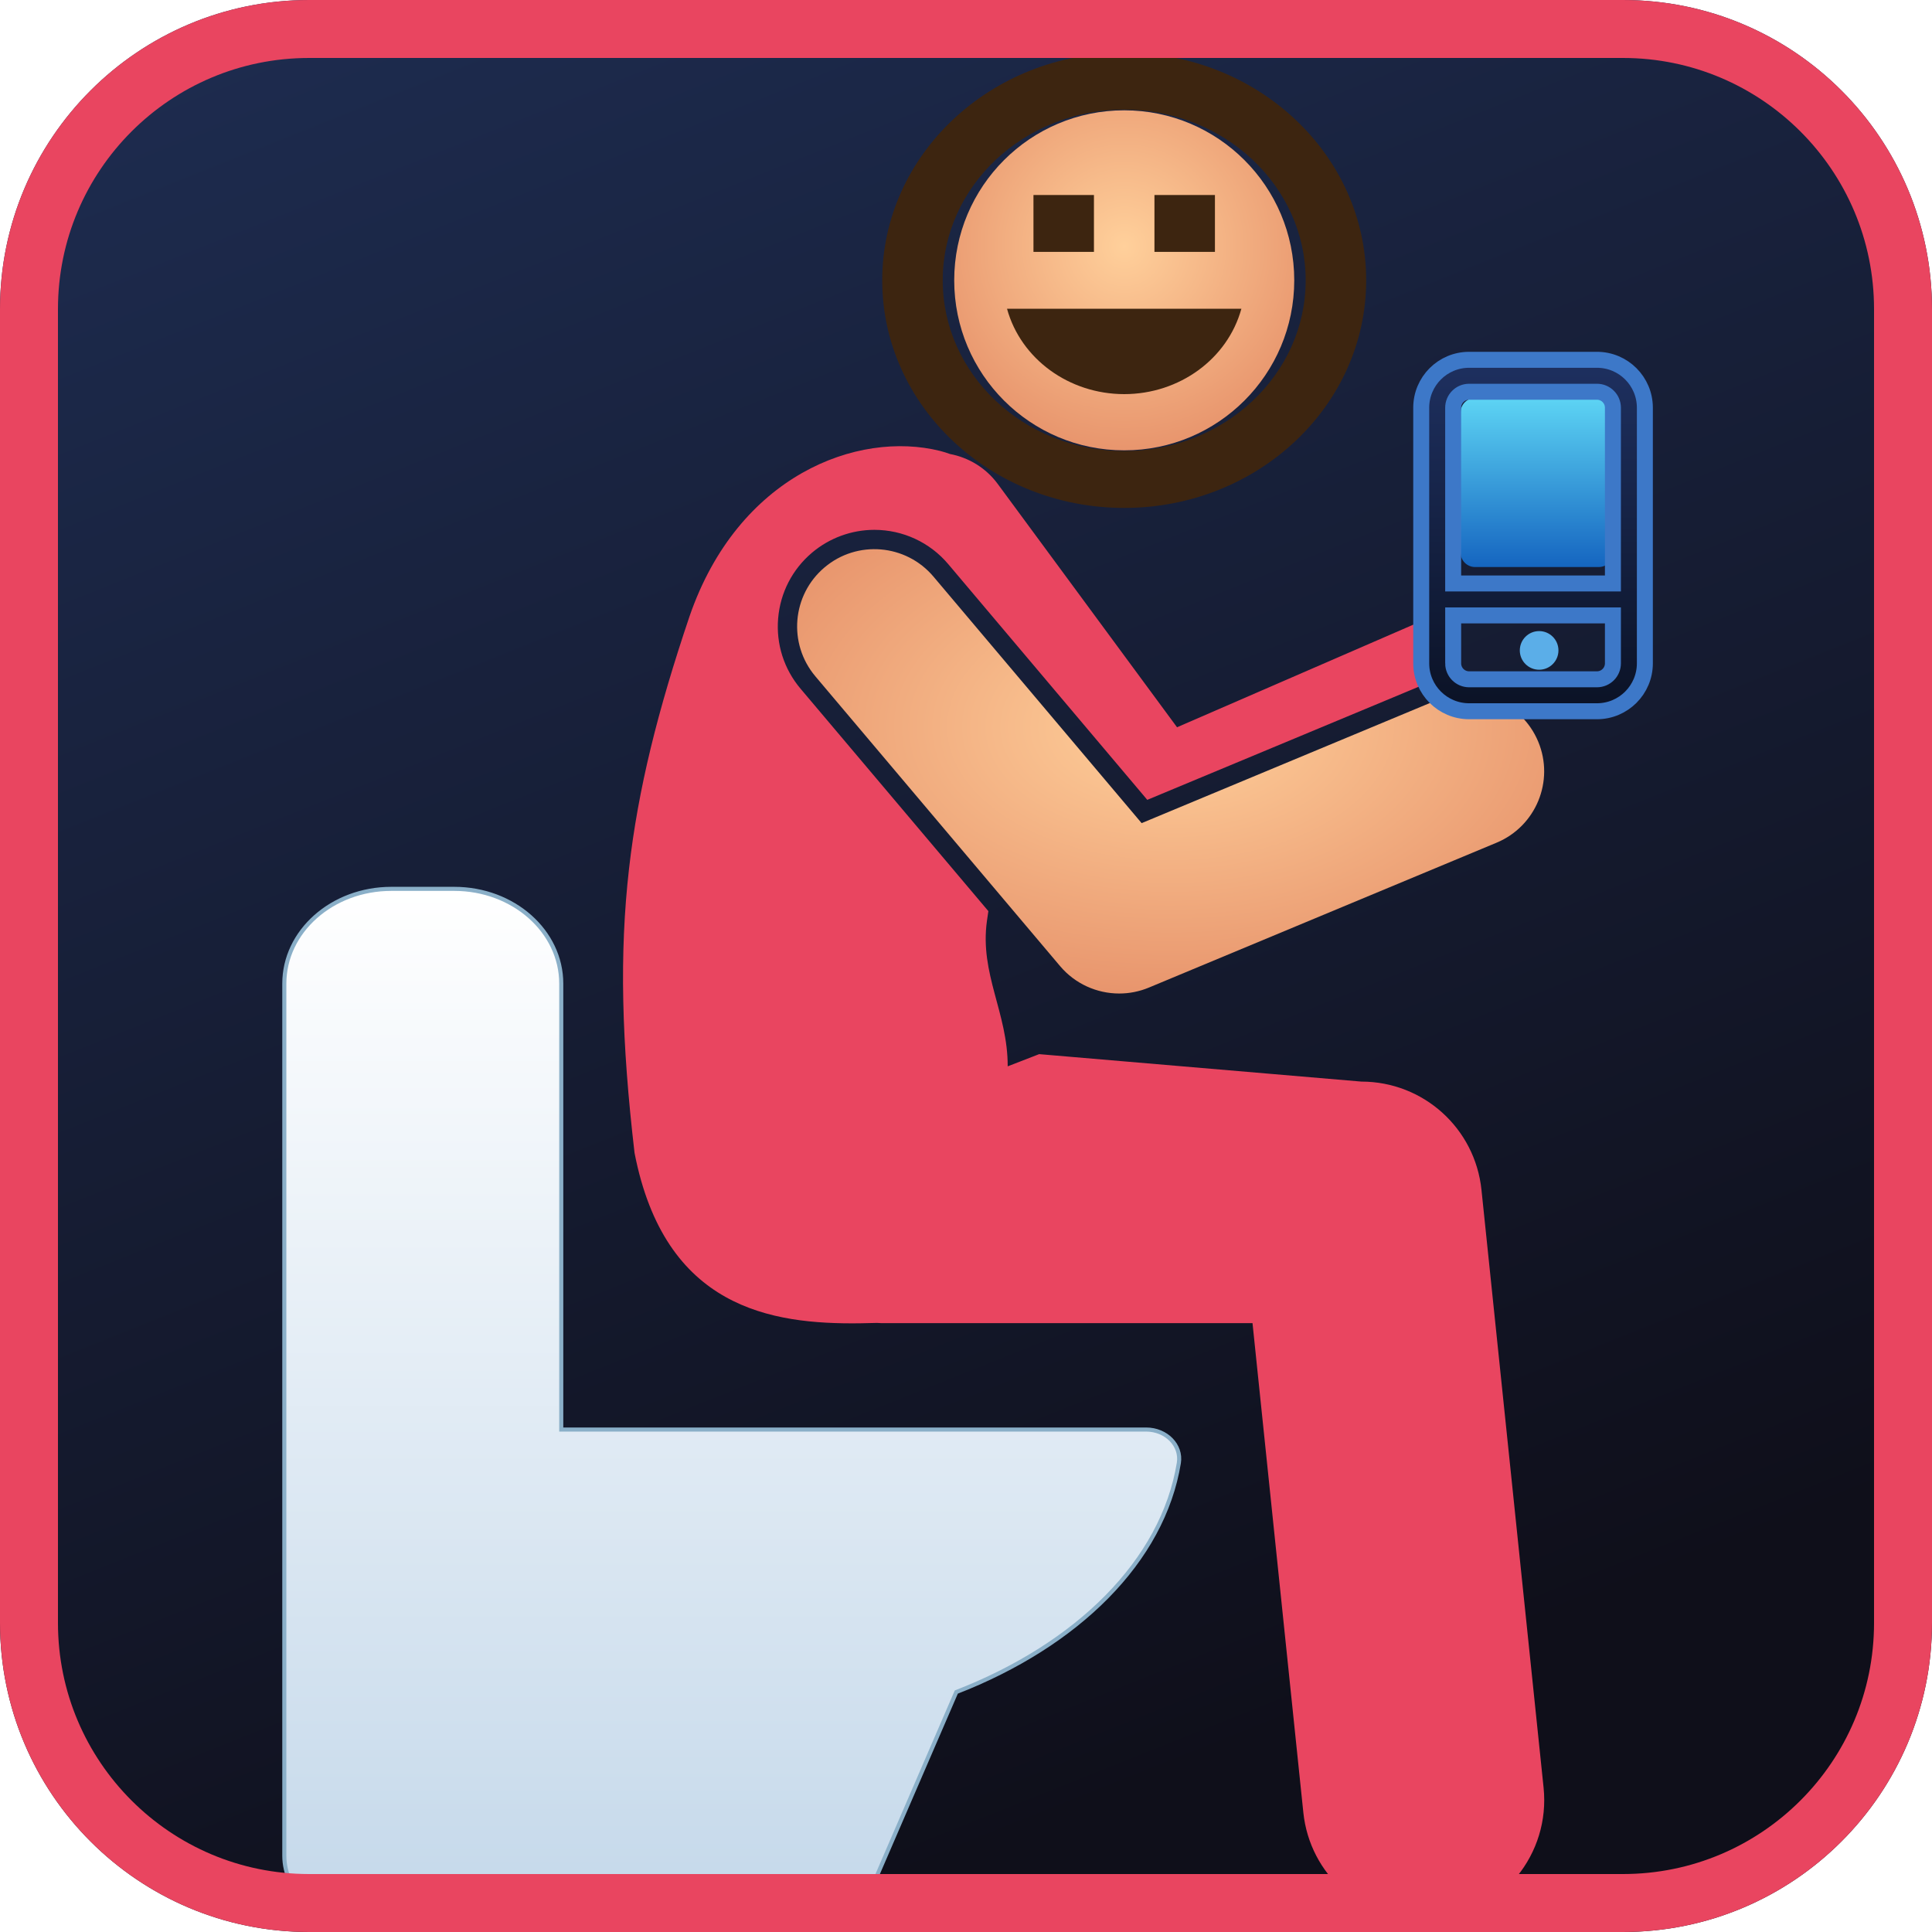
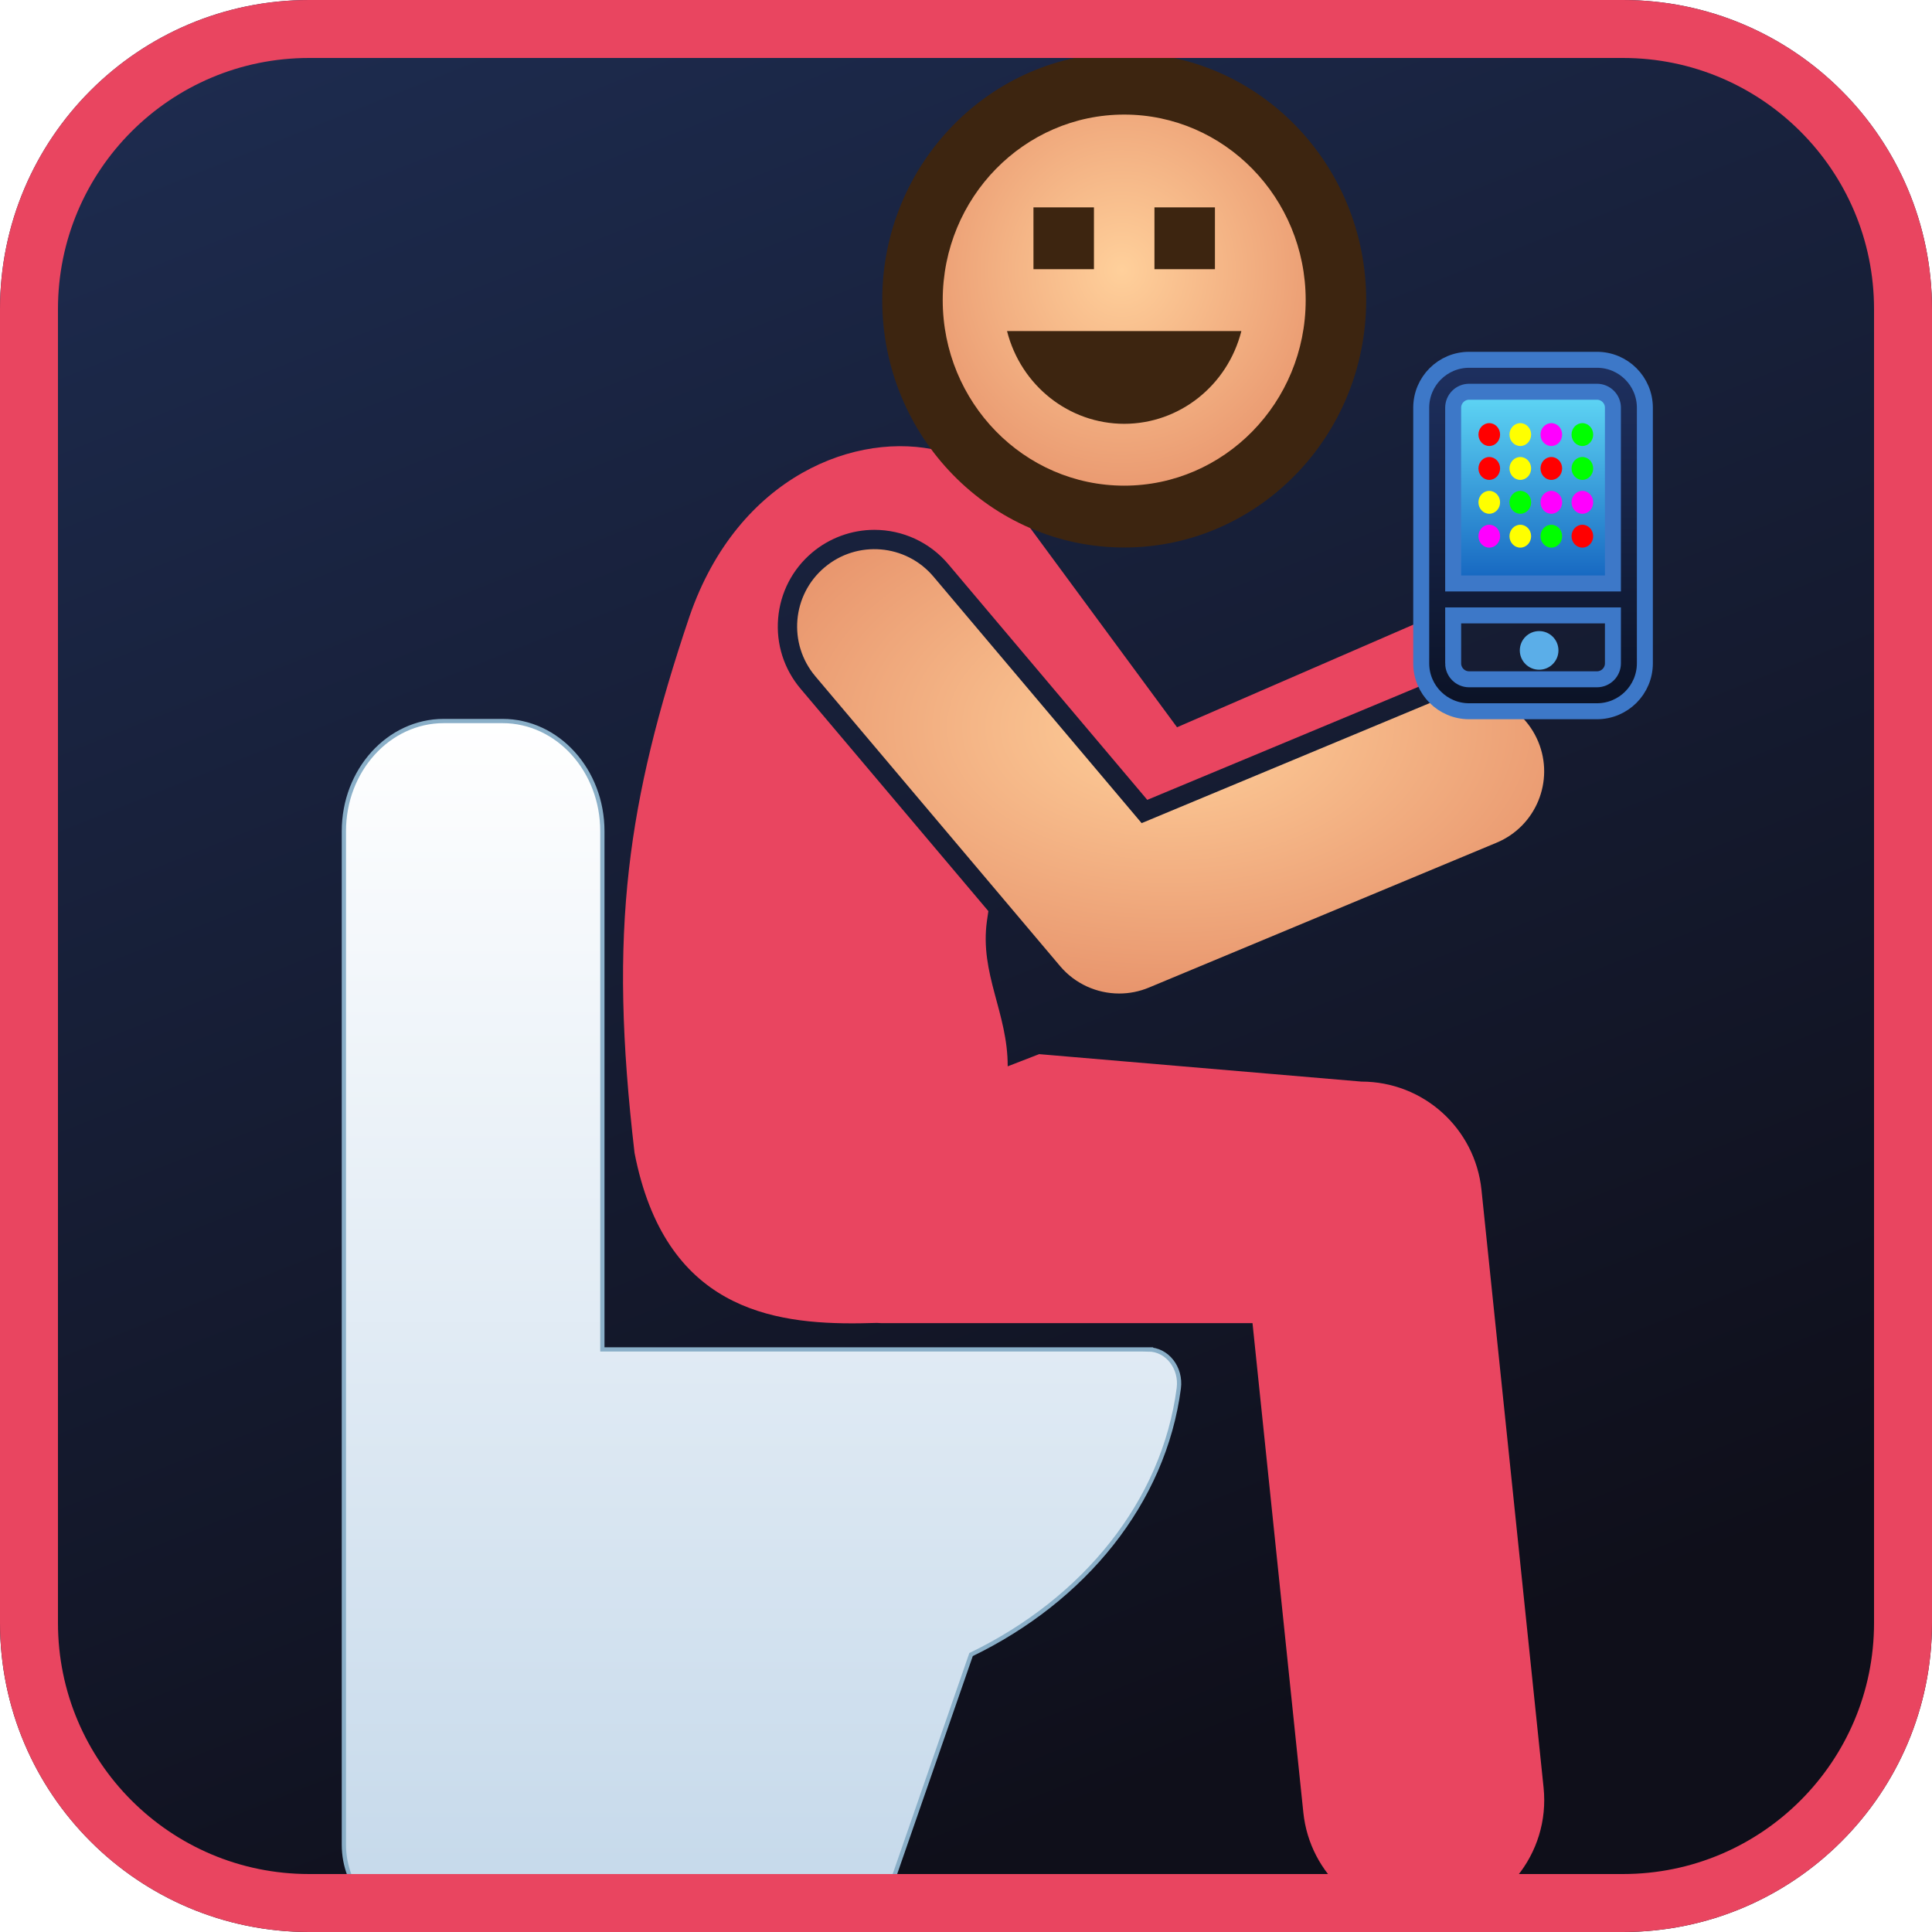
- <svg xmlns="http://www.w3.org/2000/svg" viewBox="-20 0 200 200" width="512" height="512">
-   <defs>
+ <svg xmlns="http://www.w3.org/2000/svg" xmlns:xlink="http://www.w3.org/1999/xlink" viewBox="-20 0 200 200" width="512" height="512" version="1.1" id="svg14">
+   <defs id="defs10">
    <linearGradient id="bgG" x1="0" y1="0" x2="0.4" y2="1">
-       <stop offset="0%" stop-color="#1e2d52" />
-       <stop offset="100%" stop-color="#0f0f1a" />
+       <stop offset="0%" stop-color="#1e2d52" id="stop1" />
+       <stop offset="100%" stop-color="#0f0f1a" id="stop2" />
    </linearGradient>
-     <linearGradient id="toiletG" x1="0" y1="0" x2="0" y2="1">
-       <stop offset="0%" stop-color="#ffffff" />
-       <stop offset="100%" stop-color="#c4d8ea" />
+     <linearGradient id="toiletG" x1="9.909" y1="85.435" x2="9.909" y2="185.433" gradientTransform="matrix(0.8685943,0,0,1.248901,6.794103,-32.30416)" gradientUnits="userSpaceOnUse">
+       <stop offset="0%" stop-color="#ffffff" id="stop3" />
+       <stop offset="100%" stop-color="#c4d8ea" id="stop4" />
    </linearGradient>
    <linearGradient id="phoneG" x1="0" y1="0" x2="0" y2="1">
-       <stop offset="0%" stop-color="#1e3060" />
-       <stop offset="100%" stop-color="#0b1225" />
+       <stop offset="0%" stop-color="#1e3060" id="stop5" />
+       <stop offset="100%" stop-color="#0b1225" id="stop6" />
    </linearGradient>
-     <linearGradient id="screenG" x1="0" y1="0" x2="0" y2="1">
-       <stop offset="0%" stop-color="#5dd4f4" />
-       <stop offset="100%" stop-color="#1565c0" />
+     <linearGradient id="screenG" x1="138.078" y1="39.148" x2="138.078" y2="55.776" gradientTransform="matrix(0.9732886,0,0,1.148676,-3.573802,-3.768063)" gradientUnits="userSpaceOnUse">
+       <stop offset="0%" stop-color="#5dd4f4" id="stop7" />
+       <stop offset="100%" stop-color="#1565c0" id="stop8" />
    </linearGradient>
    <radialGradient id="faceG" cx="50%" cy="40%" r="60%">
-       <stop offset="0%" stop-color="#ffd09b" />
-       <stop offset="100%" stop-color="#e8956d" />
+       <stop offset="0%" stop-color="#ffd09b" id="stop9" />
+       <stop offset="100%" stop-color="#e8956d" id="stop10" />
    </radialGradient>
+     <radialGradient xlink:href="#faceG" id="radialGradient14" cx="96.38" cy="25.5" r="21.12" fx="96.38" fy="25.5" gradientUnits="userSpaceOnUse" gradientTransform="matrix(1.116401,0,0,1.174601,-11.4748,-1.993947)" />
  </defs>
-   <rect x="-20" y="0" width="200" height="200" rx="32" fill="url(#bgG)" />
-   <path style="stroke-width:0.422" d="M 98.65,147.985 H 38.101 v -46.158 c 0,-5.419 -4.957,-9.812        -11.073,-9.812 h -6.523 c -6.115,0 -11.073,4.393        -11.073,9.812 0,12.71 0,82.272 0,90.268 0,3.839        3.513,6.952 7.845,6.952 h 46.003 c 3.25,0        6.165,-1.776 7.327,-4.467 l 8.388,-19.418        c 12.531,-4.865 21.385,-13.558 23.039,-23.716        0.297,-1.822 -1.298,-3.461 -3.386,-3.461 z" fill="url(#toiletG)" stroke="#8aafc8" stroke-width="2.4" />
-   <path d="m 82.17,95.317 c 0.047,-0.334 0.098,-0.665 0.146,-0.997 L 62.877,71.3      c -1.723,-2.039 -2.548,-4.629 -2.324,-7.291 0.226,-2.662 1.472,-5.076      3.511,-6.8 1.803,-1.521 4.095,-2.36 6.45,-2.36 2.951,0 5.738,1.292      7.645,3.546 l 20.607,24.406 29.236,-12.184 c 1.229,-0.511 2.521,-0.217      3.842,-0.217 1.135,0 2.227,0.997 3.259,0.601 l -0.468,0.085      c 3.538,-2.645 -11.409,5.135 -3.947,-3.774 -6.434,3.724      -0.392,-5.487 -3.932,-2.843 L 101.846,75.286 83.291,50.104      C 82.045,48.414 80.26,47.364 78.35,47 78.013,46.879 77.671,46.768      77.318,46.68 68.78,44.55 56.405,49.187 51.37,63.83 c -3.282,9.73      -5.309,17.823 -6.252,26.086 -1.011,8.869 -0.769,17.933 0.57,29.434      3.129,16.102 14.164,17.754 23.328,17.637 0.612,-0.008 1.201,-0.02      1.769,-0.039 0.133,0.004 0.262,0.02 0.394,0.02 h 8.086 30.394      l 5.263,50.666 c 0.668,6.43 6.098,11.212 12.421,11.212 0.431,0      0.865,-0.022 1.304,-0.068 6.867,-0.715 11.856,-6.858 11.144,-13.727      l -6.429,-61.877 c -0.664,-6.377 -6.02,-11.208 -12.433,-11.208      l -33.356,-2.842 -3.257,1.263      C 84.335,104.863 81.396,100.806 82.17,95.317 Z" fill="#e94560" />
-   <path d="M 128.772,72.464 98.182,85.211 76.63,59.688      c -2.852,-3.375 -7.899,-3.801 -11.274,-0.951      -3.375,2.852 -3.801,7.898 -0.949,11.275 h -0.002      l 25.335,30 c 1.551,1.837 3.813,2.836 6.123,2.836      1.032,0 2.074,-0.2 3.066,-0.613 l 35.998,-15.001      c 4.078,-1.7 6.007,-6.384 4.308,-10.462      -1.701,-4.079 -6.384,-6.006 -10.463,-4.308 z" fill="url(#faceG)" />
-   <circle cx="96.38" cy="29.02" r="17.6" fill="url(#faceG)" />
-   <path style="stroke-width:3.037" fill-rule="evenodd" d="M 108.507,31.965 A 12.54,11.795 0 0 1 96.377,40.8        12.54,11.795 0 0 1 84.247,31.965 Z        M 71.328,29.02 c 0,-13.011 11.241,-23.56        25.049,-23.56 13.833,0 25.049,10.573        25.049,23.56 0,13.011 -11.241,23.56        -25.049,23.56 -13.833,0 -25.049,-10.573        -25.049,-23.56 z        m 6.262,0 c 0,9.739 8.41,17.67 18.787,17.67        10.355,0 18.787,-7.91 18.787,-17.67        0,-9.739 -8.41,-17.67 -18.787,-17.67        -10.355,0 -18.787,7.91 -18.787,17.67 z        m 9.393,-8.835 h 6.262 v 5.89 H 86.984 Z        m 12.525,0 h 6.262 v 5.89 h -6.262 z" fill="#3d2510" />
-   <rect x="131.2" y="41.2" width="15.8" height="17.5" rx="1.5" fill="url(#screenG)" />
-   <path style="stroke-width:1.654" fill-rule="evenodd" clip-rule="evenodd" d="m 150.276,42.207 c 0,-2.74 -2.221,-4.961        -4.961,-4.961 h -13.23 c -2.74,0 -4.961,2.221        -4.961,4.961 v 26.46 c 0,2.74 2.221,4.961        4.961,4.961 h 13.23 c 2.74,0 4.961,-2.221        4.961,-4.961 z        m -3.307,0 c 0,-0.913 -0.74,-1.654        -1.654,-1.654 h -13.23 c -0.913,0        -1.654,0.74 -1.654,1.654 v 18.191 h 16.537 z        m -16.537,26.46 v -4.961 h 16.537 v 4.961        c 0,0.913 -0.74,1.654 -1.654,1.654 h -13.23        c -0.913,0 -1.654,-0.74 -1.654,-1.654 z" fill="url(#phoneG)" stroke="#3d78c8" stroke-width="1.2" />
-   <circle cx="139.33" cy="67.33" r="2" fill="#5baee8" />
-   <rect x="-17" y="3" width="194" height="194" rx="29" fill="none" stroke="#e94560" stroke-width="6" />
+   <rect x="-20" y="0" width="200" height="200" rx="32" fill="url(#bgG)" id="rect10" />
+   <path style="fill:url(#toiletG);stroke-width:0.44" d="M 98.869,139.691 H 42.356 V 86.044 c 0,-6.298 -4.627,-11.404 -10.335,-11.404 h -6.088 c -5.707,0 -10.335,5.105 -10.335,11.404 0,14.772 0,95.62 0,104.914 0,4.462 3.278,8.08 7.323,8.08 h 42.937 c 3.034,0 5.754,-2.065 6.838,-5.191 l 7.829,-22.569 c 11.695,-5.655 19.96,-15.757 21.503,-27.564 0.277,-2.118 -1.211,-4.022 -3.16,-4.022 z" fill="url(#toiletG)" stroke="#8aafc8" stroke-width="2.4" id="path10" />
+   <path d="m 82.17,95.317 c 0.047,-0.334 0.098,-0.665 0.146,-0.997 L 62.877,71.3      c -1.723,-2.039 -2.548,-4.629 -2.324,-7.291 0.226,-2.662 1.472,-5.076      3.511,-6.8 1.803,-1.521 4.095,-2.36 6.45,-2.36 2.951,0 5.738,1.292      7.645,3.546 l 20.607,24.406 29.236,-12.184 c 1.229,-0.511 2.521,-0.217      3.842,-0.217 1.135,0 2.227,0.997 3.259,0.601 l -0.468,0.085      c 3.538,-2.645 -11.409,5.135 -3.947,-3.774 -6.434,3.724      -0.392,-5.487 -3.932,-2.843 L 101.846,75.286 83.291,50.104      C 82.045,48.414 80.26,47.364 78.35,47 78.013,46.879 77.671,46.768      77.318,46.68 68.78,44.55 56.405,49.187 51.37,63.83 c -3.282,9.73      -5.309,17.823 -6.252,26.086 -1.011,8.869 -0.769,17.933 0.57,29.434      3.129,16.102 14.164,17.754 23.328,17.637 0.612,-0.008 1.201,-0.02      1.769,-0.039 0.133,0.004 0.262,0.02 0.394,0.02 h 8.086 30.394      l 5.263,50.666 c 0.668,6.43 6.098,11.212 12.421,11.212 0.431,0      0.865,-0.022 1.304,-0.068 6.867,-0.715 11.856,-6.858 11.144,-13.727      l -6.429,-61.877 c -0.664,-6.377 -6.02,-11.208 -12.433,-11.208      l -33.356,-2.842 -3.257,1.263      C 84.335,104.863 81.396,100.806 82.17,95.317 Z" fill="#e94560" id="path11" />
+   <path d="M 128.772,72.464 98.182,85.211 76.63,59.688      c -2.852,-3.375 -7.899,-3.801 -11.274,-0.951      -3.375,2.852 -3.801,7.898 -0.949,11.275 h -0.002      l 25.335,30 c 1.551,1.837 3.813,2.836 6.123,2.836      1.032,0 2.074,-0.2 3.066,-0.613 l 35.998,-15.001      c 4.078,-1.7 6.007,-6.384 4.308,-10.462      -1.701,-4.079 -6.384,-6.006 -10.463,-4.308 z" fill="url(#faceG)" id="path12" />
+   <ellipse cx="96.124" cy="32.093" fill="url(#faceG)" id="circle12" style="fill:url(#radialGradient14);stroke-width:1.145" rx="19.649" ry="20.673" />
+   <path style="stroke-width:3.166" fill-rule="evenodd" d="M 108.507,34.27 A 12.54,12.82 0 0 1 96.377,43.873 12.54,12.82 0 0 1 84.247,34.27 Z M 71.328,31.068 c 0,-14.142 11.241,-25.609 25.049,-25.609 13.833,0 25.049,11.492 25.049,25.609 0,14.142 -11.241,25.609 -25.049,25.609 -13.833,0 -25.049,-11.492 -25.049,-25.609 z m 6.262,0 c 0,10.586 8.41,19.207 18.787,19.207 10.355,0 18.787,-8.598 18.787,-19.207 0,-10.586 -8.41,-19.207 -18.787,-19.207 -10.355,0 -18.787,8.598 -18.787,19.207 z m 9.393,-9.603 h 6.262 v 6.402 H 86.984 Z m 12.525,0 h 6.262 v 6.402 h -6.262 z" fill="#3d2510" id="path13" />
+   <rect x="130.816" y="41.2" width="16.184" height="19.101" rx="1.536" fill="url(#screenG)" id="rect13" style="fill:url(#screenG);stroke-width:1.057" />
+   <g id="g19" transform="translate(0.8572701,0.7219024)">
+     <ellipse style="fill:#ff0000;stroke-width:0.443" id="path15-15" cx="133.311" cy="47.772" rx="1.12" ry="1.184" />
+     <ellipse style="fill:#ffff00;stroke-width:0.443" id="path15-5-9" cx="136.524" cy="47.772" rx="1.12" ry="1.184" />
+     <ellipse style="fill:#ff0000;stroke-width:0.443" id="path15-2-4" cx="139.736" cy="47.772" rx="1.12" ry="1.184" />
+     <ellipse style="fill:#00ff00;stroke-width:0.443" id="path15-1-9" cx="142.949" cy="47.772" rx="1.12" ry="1.184" />
+   </g>
+   <g id="g18" transform="translate(0.8842781,0.8666142)">
+     <ellipse style="fill:#ffff00;stroke-width:0.443" id="path15-9" cx="133.284" cy="51.133" rx="1.12" ry="1.184" />
+     <ellipse style="fill:#00ff00;stroke-width:0.443" id="path15-5-1" cx="136.497" cy="51.133" rx="1.12" ry="1.184" />
+     <ellipse style="fill:#ff00ff;stroke-width:0.443" id="path15-2-7" cx="139.709" cy="51.133" rx="1.12" ry="1.184" />
+     <ellipse style="fill:#ff00ff;stroke-width:0.443" id="path15-1-7" cx="142.922" cy="51.133" rx="1.12" ry="1.184" />
+   </g>
+   <g id="g17" transform="translate(0.8962868,0.7682458)">
+     <ellipse style="fill:#ff00ff;stroke-width:0.443" id="path15-159" cx="133.272" cy="54.738" rx="1.12" ry="1.184" />
+     <ellipse style="fill:#ffff00;stroke-width:0.443" id="path15-5-7" cx="136.485" cy="54.738" rx="1.12" ry="1.184" />
+     <ellipse style="fill:#00ff00;stroke-width:0.443" id="path15-2-76" cx="139.697" cy="54.738" rx="1.12" ry="1.184" />
+     <ellipse style="fill:#ff0000;stroke-width:0.443" id="path15-1-73" cx="142.91" cy="54.738" rx="1.12" ry="1.184" />
+   </g>
+   <path style="stroke-width:1.654" fill-rule="evenodd" clip-rule="evenodd" d="m 150.276,42.207 c 0,-2.74 -2.221,-4.961        -4.961,-4.961 h -13.23 c -2.74,0 -4.961,2.221        -4.961,4.961 v 26.46 c 0,2.74 2.221,4.961        4.961,4.961 h 13.23 c 2.74,0 4.961,-2.221        4.961,-4.961 z        m -3.307,0 c 0,-0.913 -0.74,-1.654        -1.654,-1.654 h -13.23 c -0.913,0        -1.654,0.74 -1.654,1.654 v 18.191 h 16.537 z        m -16.537,26.46 v -4.961 h 16.537 v 4.961        c 0,0.913 -0.74,1.654 -1.654,1.654 h -13.23        c -0.913,0 -1.654,-0.74 -1.654,-1.654 z" fill="url(#phoneG)" stroke="#3d78c8" stroke-width="1.2" id="path14" />
+   <circle cx="139.33" cy="67.33" r="2" fill="#5baee8" id="circle14" />
+   <rect x="-17" y="3" width="194" height="194" rx="29" fill="none" stroke="#e94560" stroke-width="6" id="rect14" />
+   <g id="g20" transform="translate(0.807267,0.7682458)">
+     <ellipse style="fill:#ff0000;stroke-width:0.443" id="path15" cx="133.361" cy="44.219" rx="1.12" ry="1.184" />
+     <ellipse style="fill:#ffff00;stroke-width:0.443" id="path15-5" cx="136.574" cy="44.219" rx="1.12" ry="1.184" />
+     <ellipse style="fill:#ff00ff;stroke-width:0.443" id="path15-2" cx="139.786" cy="44.219" rx="1.12" ry="1.184" />
+     <ellipse style="fill:#00ff00;stroke-width:0.443" id="path15-1" cx="142.999" cy="44.219" rx="1.12" ry="1.184" />
+   </g>
</svg>
